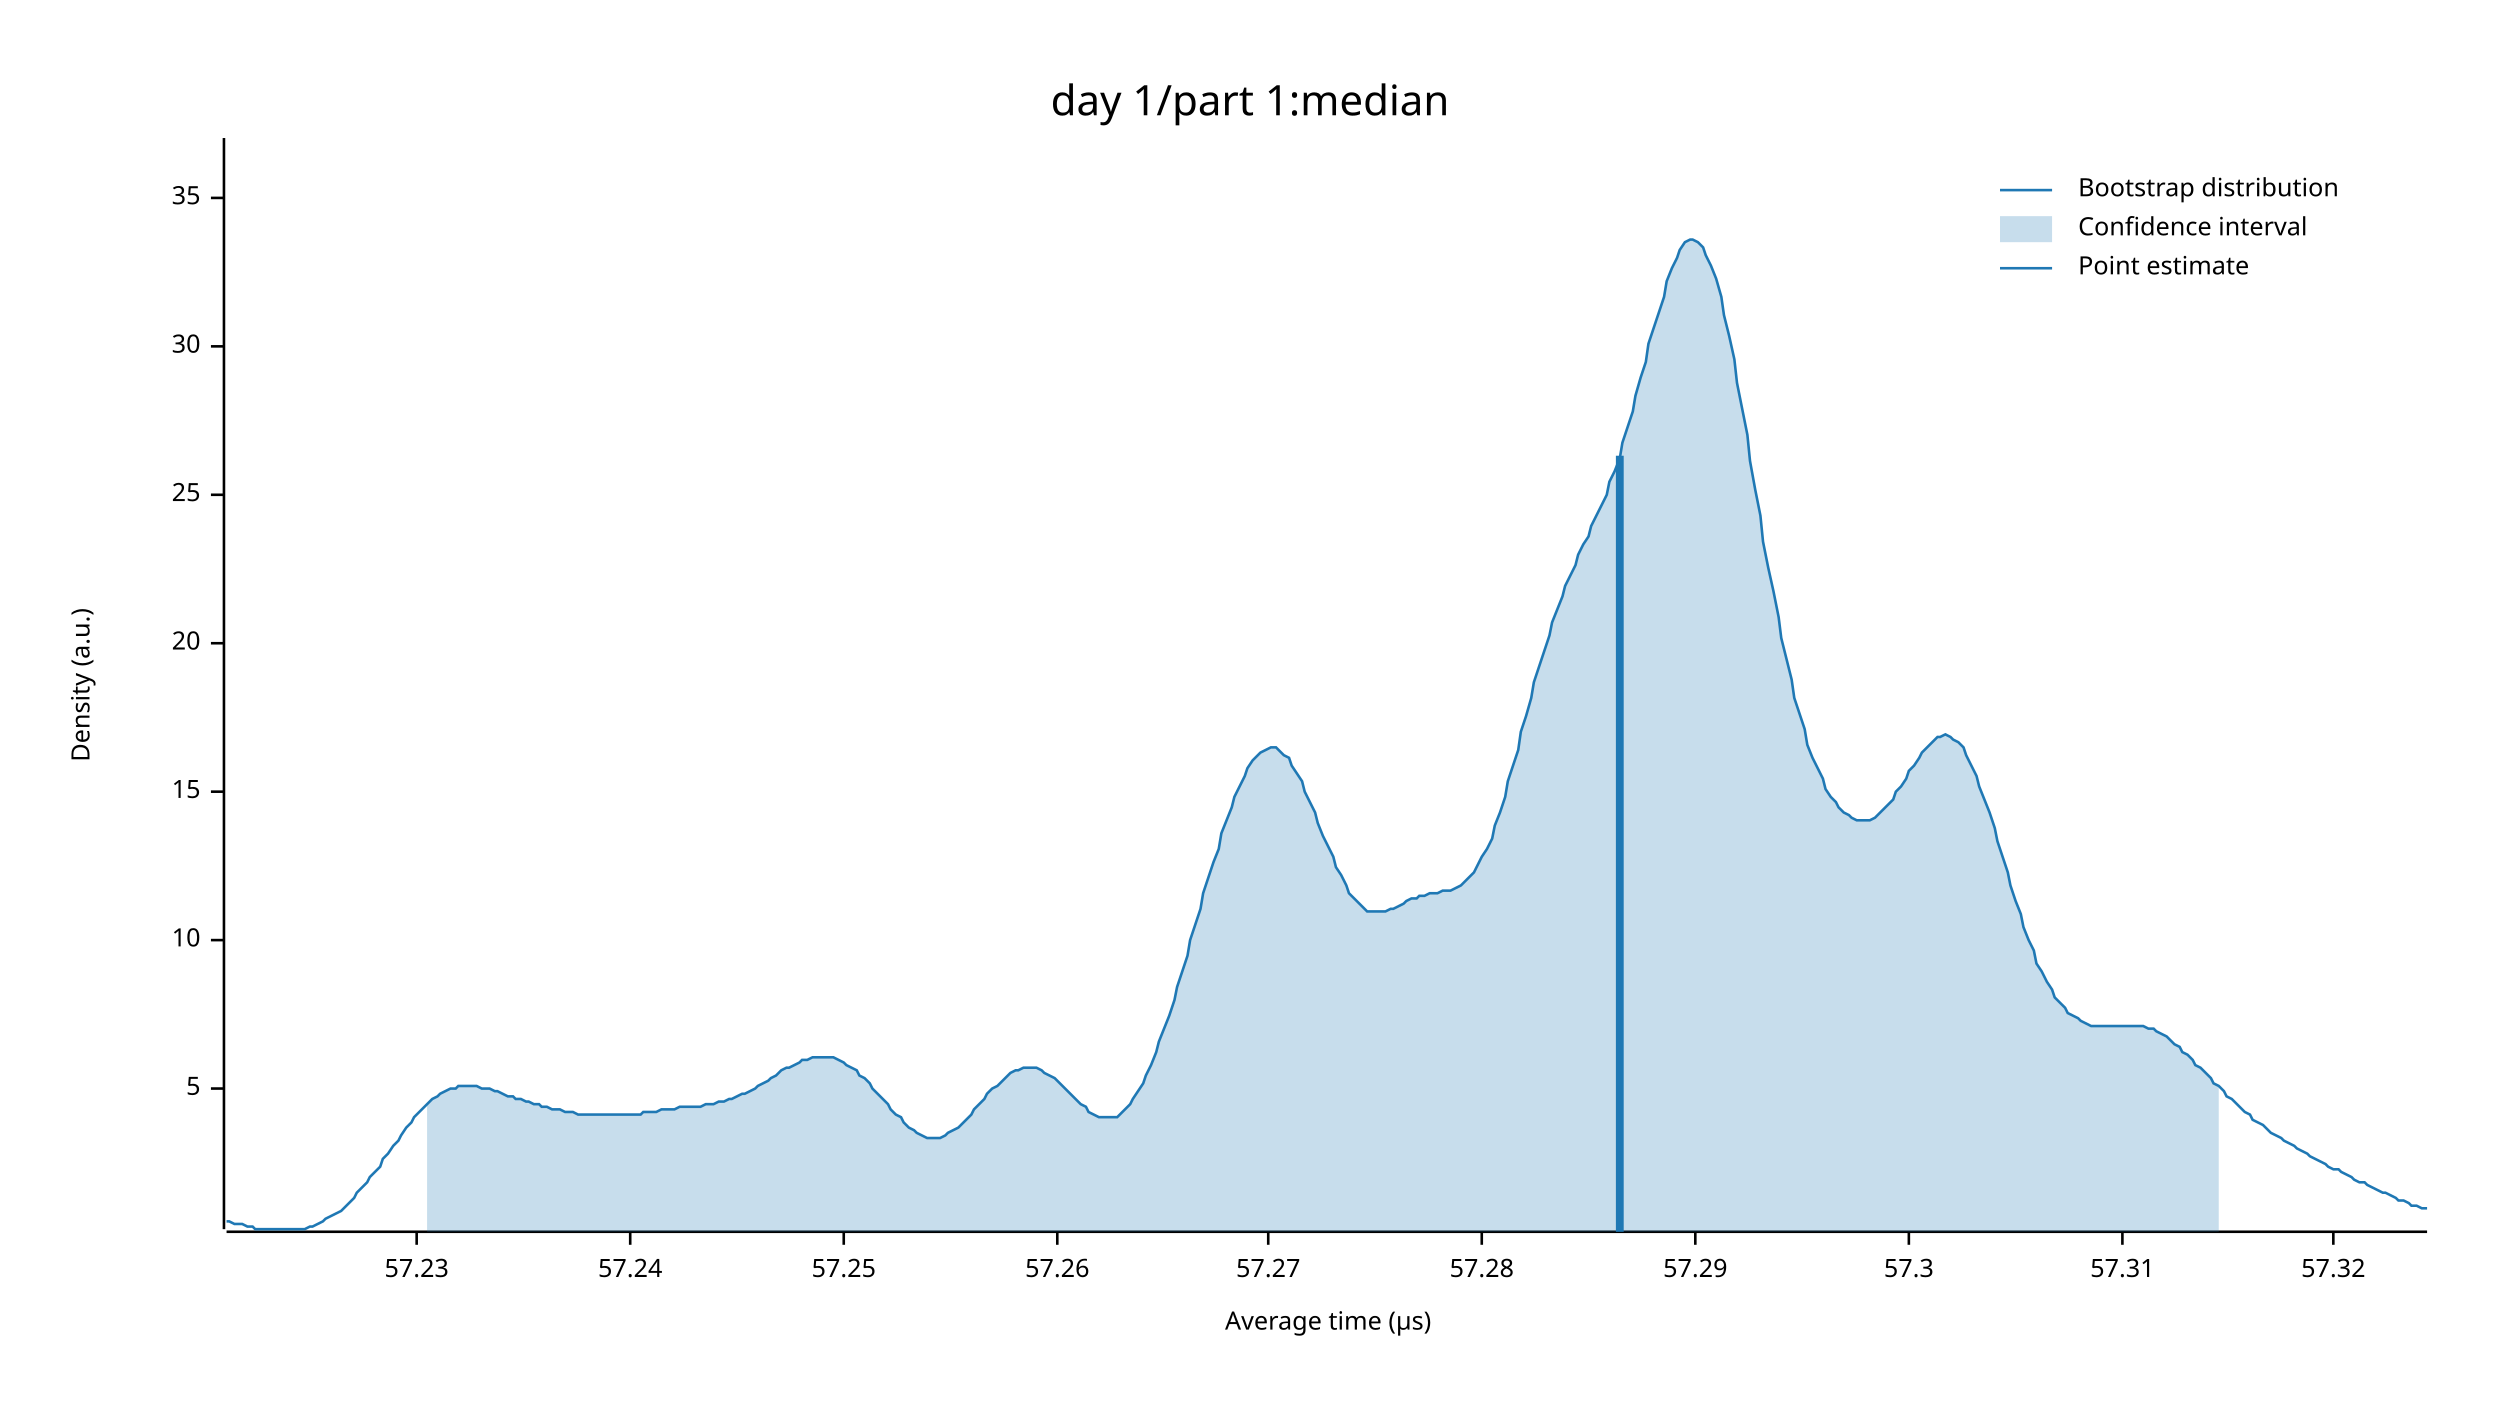
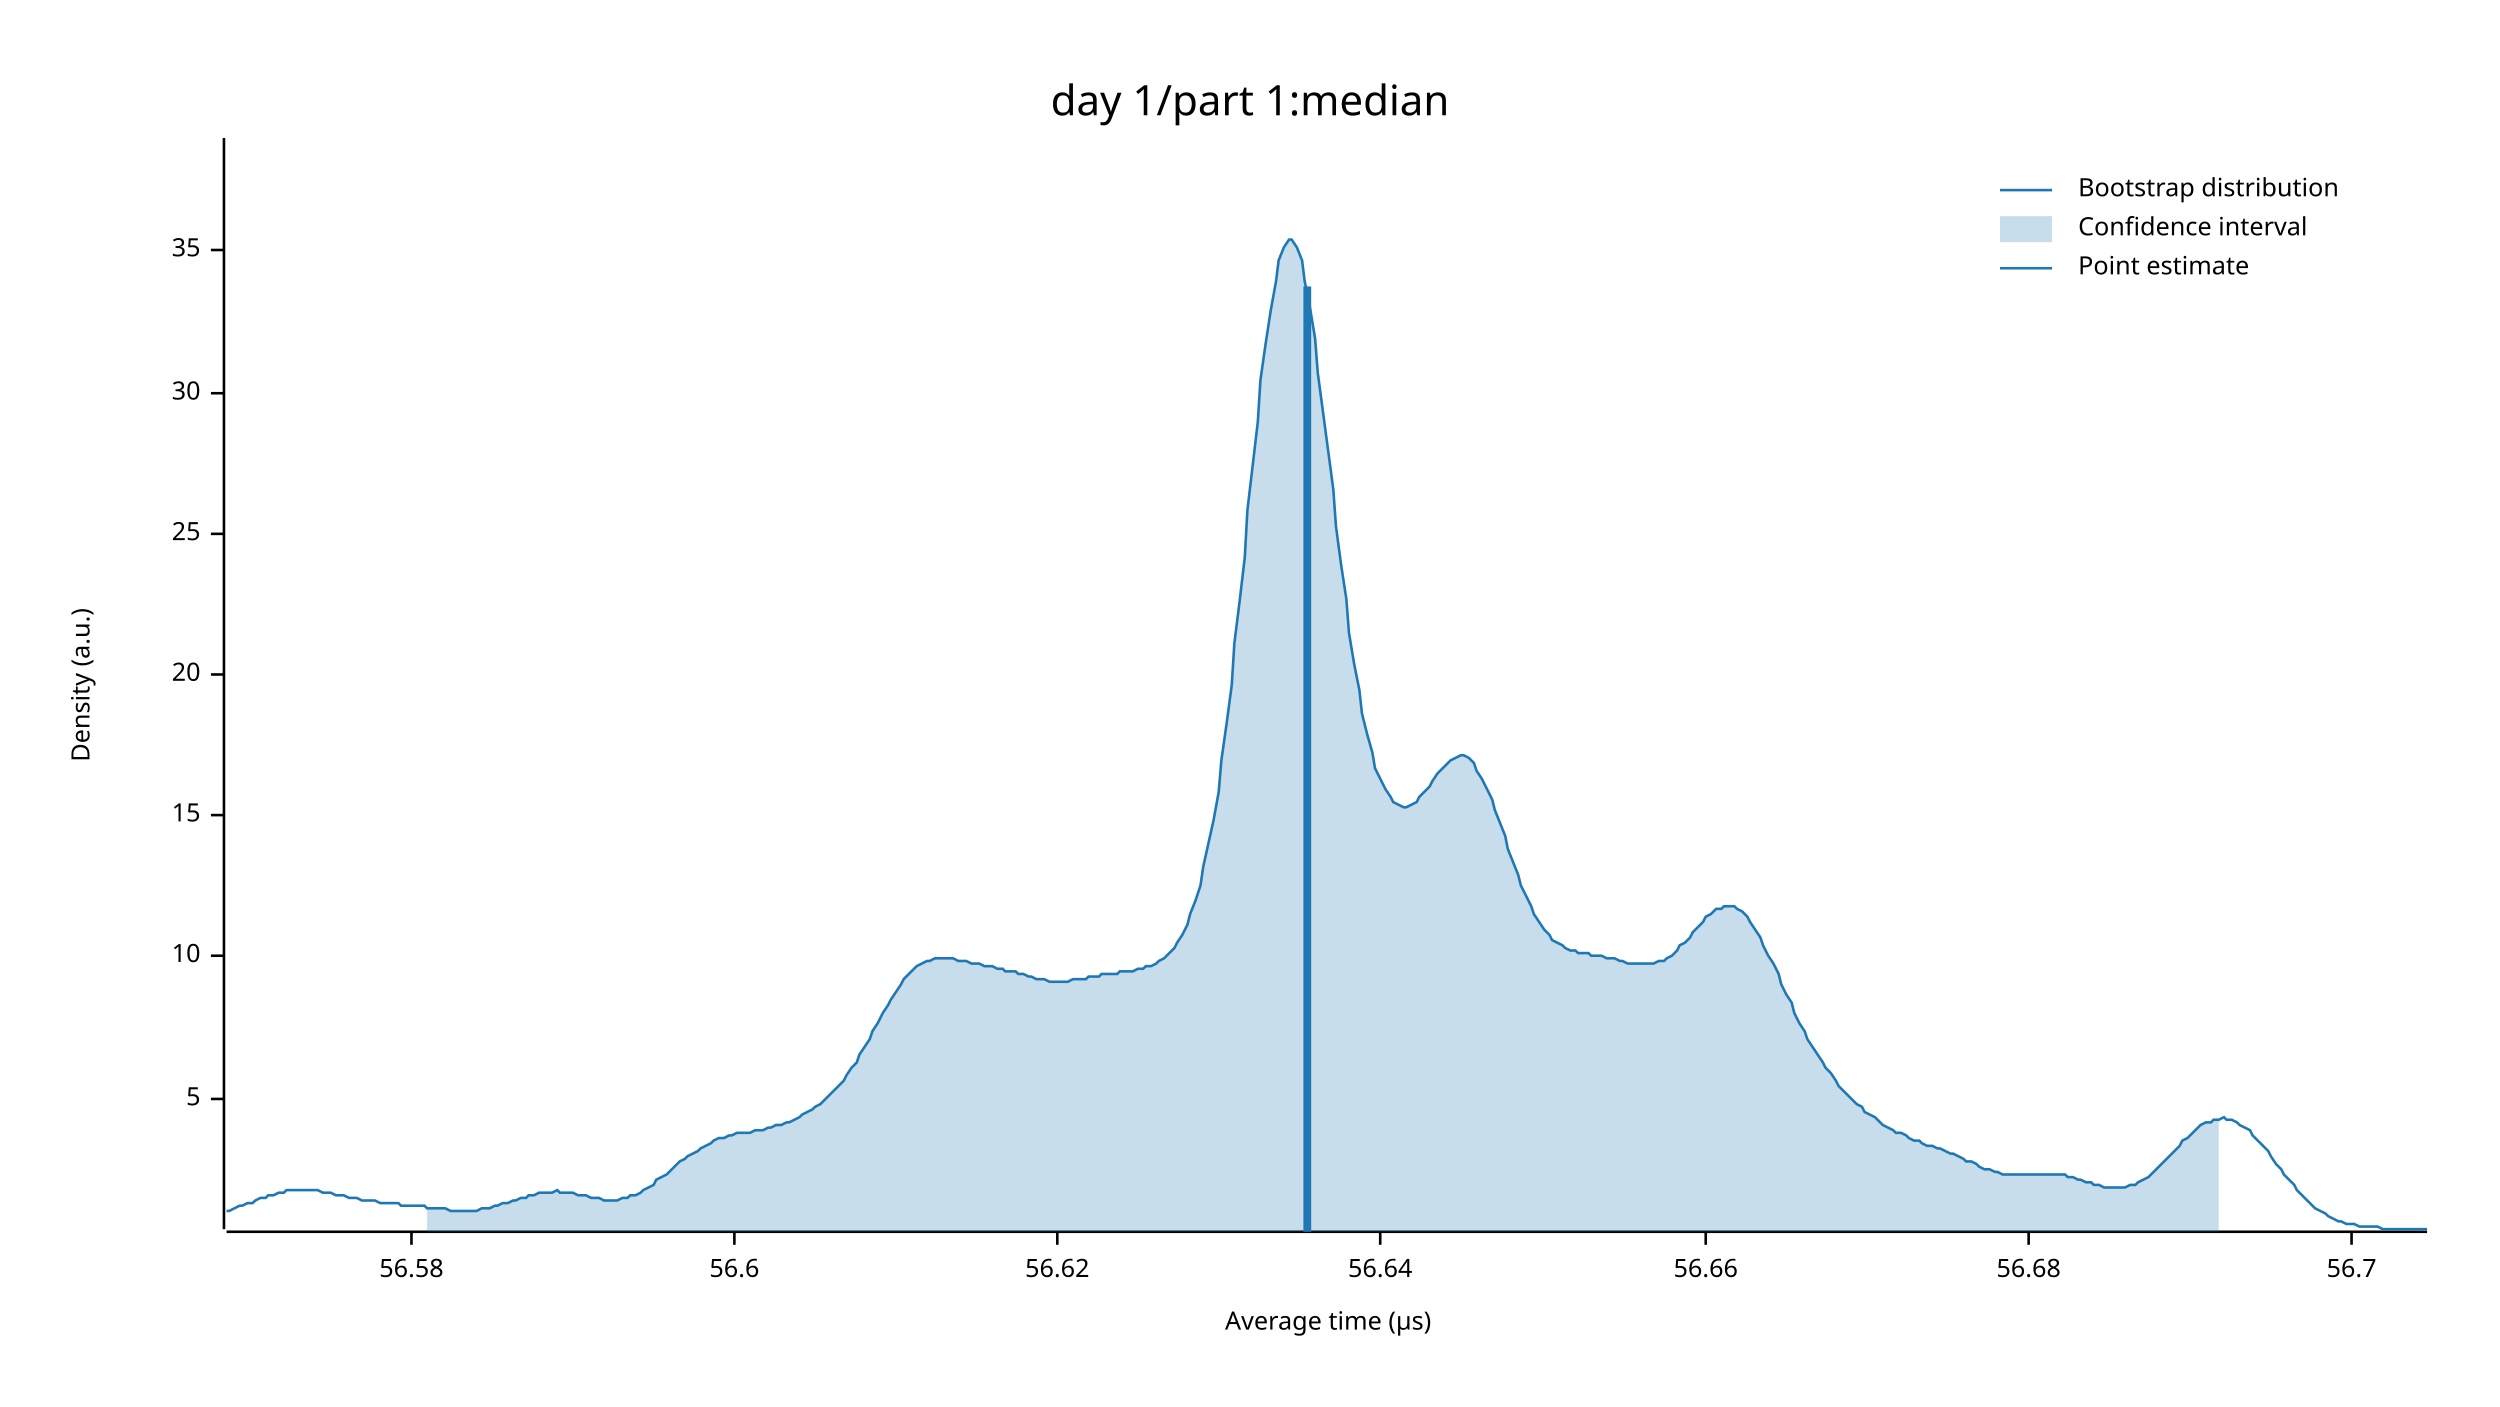
<svg xmlns="http://www.w3.org/2000/svg" width="960" height="540" viewBox="0 0 960 540">
  <text x="480" y="32" dy="0.76em" text-anchor="middle" font-family="sans-serif" font-size="16.129" opacity="1" fill="#000000">
day 1/part 1:median
</text>
  <text x="27" y="263" dy="0.76em" text-anchor="middle" font-family="sans-serif" font-size="9.677" opacity="1" fill="#000000" transform="rotate(270, 27, 263)">
Density (a.u.)
</text>
  <text x="510" y="513" dy="-0.5ex" text-anchor="middle" font-family="sans-serif" font-size="9.677" opacity="1" fill="#000000">
Average time (µs)
</text>
  <polyline fill="none" opacity="1" stroke="#000000" stroke-width="1" points="86,53 86,472 " />
-   <text x="77" y="418" dy="0.5ex" text-anchor="end" font-family="sans-serif" font-size="9.677" opacity="1" fill="#000000">
+   <text x="77" y="422" dy="0.5ex" text-anchor="end" font-family="sans-serif" font-size="9.677" opacity="1" fill="#000000">
5
</text>
-   <polyline fill="none" opacity="1" stroke="#000000" stroke-width="1" points="81,418 86,418 " />
-   <text x="77" y="361" dy="0.5ex" text-anchor="end" font-family="sans-serif" font-size="9.677" opacity="1" fill="#000000">
+   <polyline fill="none" opacity="1" stroke="#000000" stroke-width="1" points="81,422 86,422 " />
+   <text x="77" y="367" dy="0.5ex" text-anchor="end" font-family="sans-serif" font-size="9.677" opacity="1" fill="#000000">
10
</text>
-   <polyline fill="none" opacity="1" stroke="#000000" stroke-width="1" points="81,361 86,361 " />
-   <text x="77" y="304" dy="0.5ex" text-anchor="end" font-family="sans-serif" font-size="9.677" opacity="1" fill="#000000">
+   <polyline fill="none" opacity="1" stroke="#000000" stroke-width="1" points="81,367 86,367 " />
+   <text x="77" y="313" dy="0.5ex" text-anchor="end" font-family="sans-serif" font-size="9.677" opacity="1" fill="#000000">
15
</text>
-   <polyline fill="none" opacity="1" stroke="#000000" stroke-width="1" points="81,304 86,304 " />
-   <text x="77" y="247" dy="0.5ex" text-anchor="end" font-family="sans-serif" font-size="9.677" opacity="1" fill="#000000">
+   <polyline fill="none" opacity="1" stroke="#000000" stroke-width="1" points="81,313 86,313 " />
+   <text x="77" y="259" dy="0.5ex" text-anchor="end" font-family="sans-serif" font-size="9.677" opacity="1" fill="#000000">
20
</text>
-   <polyline fill="none" opacity="1" stroke="#000000" stroke-width="1" points="81,247 86,247 " />
-   <text x="77" y="190" dy="0.5ex" text-anchor="end" font-family="sans-serif" font-size="9.677" opacity="1" fill="#000000">
+   <polyline fill="none" opacity="1" stroke="#000000" stroke-width="1" points="81,259 86,259 " />
+   <text x="77" y="205" dy="0.5ex" text-anchor="end" font-family="sans-serif" font-size="9.677" opacity="1" fill="#000000">
25
</text>
-   <polyline fill="none" opacity="1" stroke="#000000" stroke-width="1" points="81,190 86,190 " />
-   <text x="77" y="133" dy="0.5ex" text-anchor="end" font-family="sans-serif" font-size="9.677" opacity="1" fill="#000000">
+   <polyline fill="none" opacity="1" stroke="#000000" stroke-width="1" points="81,205 86,205 " />
+   <text x="77" y="151" dy="0.5ex" text-anchor="end" font-family="sans-serif" font-size="9.677" opacity="1" fill="#000000">
30
</text>
-   <polyline fill="none" opacity="1" stroke="#000000" stroke-width="1" points="81,133 86,133 " />
-   <text x="77" y="76" dy="0.5ex" text-anchor="end" font-family="sans-serif" font-size="9.677" opacity="1" fill="#000000">
+   <polyline fill="none" opacity="1" stroke="#000000" stroke-width="1" points="81,151 86,151 " />
+   <text x="77" y="96" dy="0.5ex" text-anchor="end" font-family="sans-serif" font-size="9.677" opacity="1" fill="#000000">
35
</text>
-   <polyline fill="none" opacity="1" stroke="#000000" stroke-width="1" points="81,76 86,76 " />
+   <polyline fill="none" opacity="1" stroke="#000000" stroke-width="1" points="81,96 86,96 " />
  <polyline fill="none" opacity="1" stroke="#000000" stroke-width="1" points="87,473 932,473 " />
-   <text x="160" y="483" dy="0.76em" text-anchor="middle" font-family="sans-serif" font-size="9.677" opacity="1" fill="#000000">
- 57.23
+   <text x="158" y="483" dy="0.76em" text-anchor="middle" font-family="sans-serif" font-size="9.677" opacity="1" fill="#000000">
+ 56.58
</text>
-   <polyline fill="none" opacity="1" stroke="#000000" stroke-width="1" points="160,473 160,478 " />
-   <text x="242" y="483" dy="0.76em" text-anchor="middle" font-family="sans-serif" font-size="9.677" opacity="1" fill="#000000">
- 57.24
+   <polyline fill="none" opacity="1" stroke="#000000" stroke-width="1" points="158,473 158,478 " />
+   <text x="282" y="483" dy="0.76em" text-anchor="middle" font-family="sans-serif" font-size="9.677" opacity="1" fill="#000000">
+ 56.6
</text>
-   <polyline fill="none" opacity="1" stroke="#000000" stroke-width="1" points="242,473 242,478 " />
-   <text x="324" y="483" dy="0.76em" text-anchor="middle" font-family="sans-serif" font-size="9.677" opacity="1" fill="#000000">
- 57.25
- </text>
-   <polyline fill="none" opacity="1" stroke="#000000" stroke-width="1" points="324,473 324,478 " />
+   <polyline fill="none" opacity="1" stroke="#000000" stroke-width="1" points="282,473 282,478 " />
  <text x="406" y="483" dy="0.76em" text-anchor="middle" font-family="sans-serif" font-size="9.677" opacity="1" fill="#000000">
- 57.26
+ 56.62
</text>
  <polyline fill="none" opacity="1" stroke="#000000" stroke-width="1" points="406,473 406,478 " />
-   <text x="487" y="483" dy="0.76em" text-anchor="middle" font-family="sans-serif" font-size="9.677" opacity="1" fill="#000000">
- 57.27
+   <text x="530" y="483" dy="0.76em" text-anchor="middle" font-family="sans-serif" font-size="9.677" opacity="1" fill="#000000">
+ 56.64
</text>
-   <polyline fill="none" opacity="1" stroke="#000000" stroke-width="1" points="487,473 487,478 " />
-   <text x="569" y="483" dy="0.76em" text-anchor="middle" font-family="sans-serif" font-size="9.677" opacity="1" fill="#000000">
- 57.28
+   <polyline fill="none" opacity="1" stroke="#000000" stroke-width="1" points="530,473 530,478 " />
+   <text x="655" y="483" dy="0.76em" text-anchor="middle" font-family="sans-serif" font-size="9.677" opacity="1" fill="#000000">
+ 56.66
</text>
-   <polyline fill="none" opacity="1" stroke="#000000" stroke-width="1" points="569,473 569,478 " />
-   <text x="651" y="483" dy="0.76em" text-anchor="middle" font-family="sans-serif" font-size="9.677" opacity="1" fill="#000000">
- 57.29
+   <polyline fill="none" opacity="1" stroke="#000000" stroke-width="1" points="655,473 655,478 " />
+   <text x="779" y="483" dy="0.76em" text-anchor="middle" font-family="sans-serif" font-size="9.677" opacity="1" fill="#000000">
+ 56.68
</text>
-   <polyline fill="none" opacity="1" stroke="#000000" stroke-width="1" points="651,473 651,478 " />
-   <text x="733" y="483" dy="0.76em" text-anchor="middle" font-family="sans-serif" font-size="9.677" opacity="1" fill="#000000">
- 57.3
+   <polyline fill="none" opacity="1" stroke="#000000" stroke-width="1" points="779,473 779,478 " />
+   <text x="903" y="483" dy="0.76em" text-anchor="middle" font-family="sans-serif" font-size="9.677" opacity="1" fill="#000000">
+ 56.7
</text>
-   <polyline fill="none" opacity="1" stroke="#000000" stroke-width="1" points="733,473 733,478 " />
-   <text x="815" y="483" dy="0.76em" text-anchor="middle" font-family="sans-serif" font-size="9.677" opacity="1" fill="#000000">
- 57.31
- </text>
-   <polyline fill="none" opacity="1" stroke="#000000" stroke-width="1" points="815,473 815,478 " />
-   <text x="896" y="483" dy="0.76em" text-anchor="middle" font-family="sans-serif" font-size="9.677" opacity="1" fill="#000000">
- 57.32
- </text>
-   <polyline fill="none" opacity="1" stroke="#000000" stroke-width="1" points="896,473 896,478 " />
-   <polyline fill="none" opacity="1" stroke="#1F78B4" stroke-width="1" points="87,469 88,469 90,470 92,470 93,470 95,471 97,471 98,472 100,472 102,472 103,472 105,472 107,472 109,472 110,472 112,472 114,472 115,472 117,472 119,471 120,471 122,470 124,469 125,468 127,467 129,466 131,465 132,464 134,462 136,460 137,458 139,456 141,454 142,452 144,450 146,448 147,445 149,443 151,440 153,438 154,436 156,433 158,431 159,429 161,427 163,425 164,424 166,422 168,421 169,420 171,419 173,418 175,418 176,417 178,417 180,417 181,417 183,417 185,418 186,418 188,418 190,419 191,419 193,420 195,421 197,421 198,422 200,422 202,423 203,423 205,424 207,424 208,425 210,425 212,426 214,426 215,426 217,427 219,427 220,427 222,428 224,428 225,428 227,428 229,428 230,428 232,428 234,428 236,428 237,428 239,428 241,428 242,428 244,428 246,428 247,427 249,427 251,427 252,427 254,426 256,426 258,426 259,426 261,425 263,425 264,425 266,425 268,425 269,425 271,424 273,424 274,424 276,423 278,423 280,422 281,422 283,421 285,420 286,420 288,419 290,418 291,417 293,416 295,415 296,414 298,413 300,411 302,410 303,410 305,409 307,408 308,407 310,407 312,406 313,406 315,406 317,406 318,406 320,406 322,407 324,408 325,409 327,410 329,411 330,413 332,414 334,416 335,418 337,420 339,422 341,424 342,426 344,428 346,429 347,431 349,433 351,434 352,435 354,436 356,437 357,437 359,437 361,437 363,436 364,435 366,434 368,433 369,432 371,430 373,428 374,426 376,424 378,422 379,420 381,418 383,417 385,415 386,414 388,412 390,411 391,411 393,410 395,410 396,410 398,410 400,411 401,412 403,413 405,414 407,416 408,417 410,419 412,421 413,422 415,424 417,425 418,427 420,428 422,429 423,429 425,429 427,429 429,429 430,428 432,426 434,424 435,422 437,419 439,416 440,413 442,409 444,404 445,400 447,395 449,390 451,384 452,379 454,373 456,367 457,361 459,355 461,349 462,343 464,337 466,331 468,326 469,320 471,315 473,310 474,306 476,302 478,298 479,295 481,292 483,290 484,289 486,288 488,287 490,287 491,288 493,290 495,291 496,294 498,297 500,300 501,304 503,308 505,312 506,316 508,321 510,325 512,329 513,333 515,336 517,340 518,343 520,345 522,347 523,348 525,350 527,350 528,350 530,350 532,350 534,349 535,349 537,348 539,347 540,346 542,345 544,345 545,344 547,344 549,343 550,343 552,343 554,342 556,342 557,342 559,341 561,340 562,339 564,337 566,335 567,333 569,329 571,326 573,322 574,317 576,312 578,306 579,300 581,294 583,288 584,281 586,275 588,268 589,262 591,256 593,250 595,244 596,239 598,234 600,229 601,225 603,221 605,217 606,213 608,209 610,206 611,202 613,198 615,194 617,190 618,185 620,181 622,176 623,170 625,164 627,158 628,152 630,145 632,139 633,132 635,126 637,120 639,114 640,108 642,103 644,99 645,96 647,93 649,92 650,92 652,93 654,95 655,98 657,102 659,107 661,114 662,121 664,129 666,138 667,147 669,157 671,167 672,177 674,188 676,198 677,208 679,218 681,227 683,237 684,245 686,253 688,261 689,268 691,274 693,280 694,286 696,291 698,295 700,299 701,303 703,306 705,308 706,310 708,312 710,313 711,314 713,315 715,315 716,315 718,315 720,314 722,312 723,311 725,309 727,307 728,304 730,302 732,299 733,296 735,294 737,291 738,289 740,287 742,285 744,283 745,283 747,282 749,283 750,284 752,285 754,287 755,290 757,294 759,298 760,302 762,307 764,312 766,318 767,323 769,329 771,335 772,340 774,346 776,351 777,356 779,361 781,365 782,370 784,373 786,377 788,380 789,383 791,385 793,387 794,389 796,390 798,391 799,392 801,393 803,394 804,394 806,394 808,394 810,394 811,394 813,394 815,394 816,394 818,394 820,394 821,394 823,394 825,395 827,395 828,396 830,397 832,398 833,399 835,401 837,402 838,404 840,405 842,407 843,409 845,410 847,412 849,414 850,416 852,417 854,419 855,421 857,422 859,424 860,425 862,427 864,428 865,430 867,431 869,432 871,434 872,435 874,436 876,437 877,438 879,439 881,440 882,441 884,442 886,443 887,444 889,445 891,446 893,447 894,448 896,449 898,449 899,450 901,451 903,452 904,453 906,454 908,454 909,455 911,456 913,457 915,458 916,458 918,459 920,460 921,461 923,461 925,462 926,463 928,463 930,464 932,464 " />
-   <polygon opacity="0.25" fill="#1F78B4" points="164,424 166,422 168,421 169,420 171,419 173,418 175,418 176,417 178,417 180,417 181,417 183,417 185,418 186,418 188,418 190,419 191,419 193,420 195,421 197,421 198,422 200,422 202,423 203,423 205,424 207,424 208,425 210,425 212,426 214,426 215,426 217,427 219,427 220,427 222,428 224,428 225,428 227,428 229,428 230,428 232,428 234,428 236,428 237,428 239,428 241,428 242,428 244,428 246,428 247,427 249,427 251,427 252,427 254,426 256,426 258,426 259,426 261,425 263,425 264,425 266,425 268,425 269,425 271,424 273,424 274,424 276,423 278,423 280,422 281,422 283,421 285,420 286,420 288,419 290,418 291,417 293,416 295,415 296,414 298,413 300,411 302,410 303,410 305,409 307,408 308,407 310,407 312,406 313,406 315,406 317,406 318,406 320,406 322,407 324,408 325,409 327,410 329,411 330,413 332,414 334,416 335,418 337,420 339,422 341,424 342,426 344,428 346,429 347,431 349,433 351,434 352,435 354,436 356,437 357,437 359,437 361,437 363,436 364,435 366,434 368,433 369,432 371,430 373,428 374,426 376,424 378,422 379,420 381,418 383,417 385,415 386,414 388,412 390,411 391,411 393,410 395,410 396,410 398,410 400,411 401,412 403,413 405,414 407,416 408,417 410,419 412,421 413,422 415,424 417,425 418,427 420,428 422,429 423,429 425,429 427,429 429,429 430,428 432,426 434,424 435,422 437,419 439,416 440,413 442,409 444,404 445,400 447,395 449,390 451,384 452,379 454,373 456,367 457,361 459,355 461,349 462,343 464,337 466,331 468,326 469,320 471,315 473,310 474,306 476,302 478,298 479,295 481,292 483,290 484,289 486,288 488,287 490,287 491,288 493,290 495,291 496,294 498,297 500,300 501,304 503,308 505,312 506,316 508,321 510,325 512,329 513,333 515,336 517,340 518,343 520,345 522,347 523,348 525,350 527,350 528,350 530,350 532,350 534,349 535,349 537,348 539,347 540,346 542,345 544,345 545,344 547,344 549,343 550,343 552,343 554,342 556,342 557,342 559,341 561,340 562,339 564,337 566,335 567,333 569,329 571,326 573,322 574,317 576,312 578,306 579,300 581,294 583,288 584,281 586,275 588,268 589,262 591,256 593,250 595,244 596,239 598,234 600,229 601,225 603,221 605,217 606,213 608,209 610,206 611,202 613,198 615,194 617,190 618,185 620,181 622,176 623,170 625,164 627,158 628,152 630,145 632,139 633,132 635,126 637,120 639,114 640,108 642,103 644,99 645,96 647,93 649,92 650,92 652,93 654,95 655,98 657,102 659,107 661,114 662,121 664,129 666,138 667,147 669,157 671,167 672,177 674,188 676,198 677,208 679,218 681,227 683,237 684,245 686,253 688,261 689,268 691,274 693,280 694,286 696,291 698,295 700,299 701,303 703,306 705,308 706,310 708,312 710,313 711,314 713,315 715,315 716,315 718,315 720,314 722,312 723,311 725,309 727,307 728,304 730,302 732,299 733,296 735,294 737,291 738,289 740,287 742,285 744,283 745,283 747,282 749,283 750,284 752,285 754,287 755,290 757,294 759,298 760,302 762,307 764,312 766,318 767,323 769,329 771,335 772,340 774,346 776,351 777,356 779,361 781,365 782,370 784,373 786,377 788,380 789,383 791,385 793,387 794,389 796,390 798,391 799,392 801,393 803,394 804,394 806,394 808,394 810,394 811,394 813,394 815,394 816,394 818,394 820,394 821,394 823,394 825,395 827,395 828,396 830,397 832,398 833,399 835,401 837,402 838,404 840,405 842,407 843,409 845,410 847,412 849,414 850,416 852,417 852,473 164,473 " />
-   <polyline fill="none" opacity="1" stroke="#1F78B4" stroke-width="3" points="622,473 622,175 " />
+   <polyline fill="none" opacity="1" stroke="#000000" stroke-width="1" points="903,473 903,478 " />
+   <polyline fill="none" opacity="1" stroke="#1F78B4" stroke-width="1" points="87,465 88,465 90,464 92,463 93,463 95,462 97,462 98,461 100,460 102,460 103,459 105,459 107,458 109,458 110,457 112,457 114,457 115,457 117,457 119,457 120,457 122,457 124,458 125,458 127,458 129,459 131,459 132,459 134,460 136,460 137,460 139,461 141,461 142,461 144,461 146,462 147,462 149,462 151,462 153,462 154,463 156,463 158,463 159,463 161,463 163,463 164,464 166,464 168,464 169,464 171,464 173,465 175,465 176,465 178,465 180,465 181,465 183,465 185,464 186,464 188,464 190,463 191,463 193,462 195,462 197,461 198,461 200,460 202,460 203,459 205,459 207,458 208,458 210,458 212,458 214,457 215,458 217,458 219,458 220,458 222,459 224,459 225,459 227,460 229,460 230,460 232,461 234,461 236,461 237,461 239,460 241,460 242,459 244,459 246,458 247,457 249,456 251,455 252,453 254,452 256,451 258,449 259,448 261,446 263,445 264,444 266,443 268,442 269,441 271,440 273,439 274,438 276,437 278,437 280,436 281,436 283,435 285,435 286,435 288,435 290,434 291,434 293,434 295,433 296,433 298,432 300,432 302,431 303,431 305,430 307,429 308,428 310,427 312,426 313,425 315,424 317,422 318,421 320,419 322,417 324,415 325,413 327,410 329,408 330,405 332,402 334,399 335,396 337,393 339,389 341,386 342,384 344,381 346,378 347,376 349,374 351,372 352,371 354,370 356,369 357,369 359,368 361,368 363,368 364,368 366,368 368,369 369,369 371,369 373,370 374,370 376,370 378,371 379,371 381,371 383,372 385,372 386,373 388,373 390,373 391,374 393,374 395,375 396,375 398,376 400,376 401,376 403,377 405,377 407,377 408,377 410,377 412,376 413,376 415,376 417,376 418,375 420,375 422,375 423,374 425,374 427,374 429,374 430,373 432,373 434,373 435,373 437,372 439,372 440,371 442,371 444,370 445,369 447,368 449,366 451,364 452,362 454,359 456,355 457,351 459,346 461,340 462,333 464,324 466,315 468,304 469,292 471,278 473,263 474,247 476,231 478,214 479,196 481,179 483,162 484,146 486,132 488,119 490,108 491,100 493,95 495,92 496,92 498,95 500,100 501,108 503,118 505,130 506,143 508,158 510,173 512,188 513,202 515,217 517,230 518,243 520,255 522,265 523,274 525,282 527,289 528,295 530,299 532,303 534,306 535,308 537,309 539,310 540,310 542,309 544,308 545,306 547,304 549,302 550,300 552,297 554,295 556,293 557,292 559,291 561,290 562,290 564,291 566,293 567,296 569,299 571,303 573,307 574,311 576,316 578,321 579,326 581,331 583,336 584,340 586,344 588,348 589,351 591,354 593,357 595,359 596,361 598,362 600,363 601,364 603,365 605,365 606,366 608,366 610,366 611,367 613,367 615,367 617,368 618,368 620,368 622,369 623,369 625,370 627,370 628,370 630,370 632,370 633,370 635,370 637,369 639,369 640,368 642,367 644,365 645,363 647,362 649,360 650,358 652,356 654,354 655,352 657,351 659,349 661,349 662,348 664,348 666,348 667,349 669,350 671,352 672,354 674,357 676,360 677,363 679,367 681,370 683,374 684,378 686,382 688,385 689,389 691,393 693,396 694,399 696,402 698,405 700,408 701,410 703,412 705,415 706,417 708,419 710,421 711,422 713,424 715,425 716,427 718,428 720,429 722,431 723,432 725,433 727,434 728,435 730,435 732,436 733,437 735,438 737,438 738,439 740,440 742,440 744,441 745,441 747,442 749,443 750,443 752,444 754,445 755,446 757,446 759,447 760,448 762,449 764,449 766,450 767,450 769,451 771,451 772,451 774,451 776,451 777,451 779,451 781,451 782,451 784,451 786,451 788,451 789,451 791,451 793,451 794,452 796,452 798,453 799,453 801,454 803,454 804,455 806,455 808,456 810,456 811,456 813,456 815,456 816,456 818,455 820,455 821,454 823,453 825,452 827,450 828,449 830,447 832,445 833,444 835,442 837,440 838,438 840,437 842,435 843,434 845,432 847,431 849,431 850,430 852,430 854,429 855,430 857,430 859,431 860,432 862,433 864,434 865,436 867,438 869,440 871,442 872,444 874,447 876,449 877,451 879,453 881,455 882,457 884,459 886,461 887,462 889,464 891,465 893,466 894,467 896,468 898,469 899,469 901,470 903,470 904,470 906,471 908,471 909,471 911,471 913,471 915,472 916,472 918,472 920,472 921,472 923,472 925,472 926,472 928,472 930,472 932,472 " />
+   <polygon opacity="0.25" fill="#1F78B4" points="164,464 166,464 168,464 169,464 171,464 173,465 175,465 176,465 178,465 180,465 181,465 183,465 185,464 186,464 188,464 190,463 191,463 193,462 195,462 197,461 198,461 200,460 202,460 203,459 205,459 207,458 208,458 210,458 212,458 214,457 215,458 217,458 219,458 220,458 222,459 224,459 225,459 227,460 229,460 230,460 232,461 234,461 236,461 237,461 239,460 241,460 242,459 244,459 246,458 247,457 249,456 251,455 252,453 254,452 256,451 258,449 259,448 261,446 263,445 264,444 266,443 268,442 269,441 271,440 273,439 274,438 276,437 278,437 280,436 281,436 283,435 285,435 286,435 288,435 290,434 291,434 293,434 295,433 296,433 298,432 300,432 302,431 303,431 305,430 307,429 308,428 310,427 312,426 313,425 315,424 317,422 318,421 320,419 322,417 324,415 325,413 327,410 329,408 330,405 332,402 334,399 335,396 337,393 339,389 341,386 342,384 344,381 346,378 347,376 349,374 351,372 352,371 354,370 356,369 357,369 359,368 361,368 363,368 364,368 366,368 368,369 369,369 371,369 373,370 374,370 376,370 378,371 379,371 381,371 383,372 385,372 386,373 388,373 390,373 391,374 393,374 395,375 396,375 398,376 400,376 401,376 403,377 405,377 407,377 408,377 410,377 412,376 413,376 415,376 417,376 418,375 420,375 422,375 423,374 425,374 427,374 429,374 430,373 432,373 434,373 435,373 437,372 439,372 440,371 442,371 444,370 445,369 447,368 449,366 451,364 452,362 454,359 456,355 457,351 459,346 461,340 462,333 464,324 466,315 468,304 469,292 471,278 473,263 474,247 476,231 478,214 479,196 481,179 483,162 484,146 486,132 488,119 490,108 491,100 493,95 495,92 496,92 498,95 500,100 501,108 503,118 505,130 506,143 508,158 510,173 512,188 513,202 515,217 517,230 518,243 520,255 522,265 523,274 525,282 527,289 528,295 530,299 532,303 534,306 535,308 537,309 539,310 540,310 542,309 544,308 545,306 547,304 549,302 550,300 552,297 554,295 556,293 557,292 559,291 561,290 562,290 564,291 566,293 567,296 569,299 571,303 573,307 574,311 576,316 578,321 579,326 581,331 583,336 584,340 586,344 588,348 589,351 591,354 593,357 595,359 596,361 598,362 600,363 601,364 603,365 605,365 606,366 608,366 610,366 611,367 613,367 615,367 617,368 618,368 620,368 622,369 623,369 625,370 627,370 628,370 630,370 632,370 633,370 635,370 637,369 639,369 640,368 642,367 644,365 645,363 647,362 649,360 650,358 652,356 654,354 655,352 657,351 659,349 661,349 662,348 664,348 666,348 667,349 669,350 671,352 672,354 674,357 676,360 677,363 679,367 681,370 683,374 684,378 686,382 688,385 689,389 691,393 693,396 694,399 696,402 698,405 700,408 701,410 703,412 705,415 706,417 708,419 710,421 711,422 713,424 715,425 716,427 718,428 720,429 722,431 723,432 725,433 727,434 728,435 730,435 732,436 733,437 735,438 737,438 738,439 740,440 742,440 744,441 745,441 747,442 749,443 750,443 752,444 754,445 755,446 757,446 759,447 760,448 762,449 764,449 766,450 767,450 769,451 771,451 772,451 774,451 776,451 777,451 779,451 781,451 782,451 784,451 786,451 788,451 789,451 791,451 793,451 794,452 796,452 798,453 799,453 801,454 803,454 804,455 806,455 808,456 810,456 811,456 813,456 815,456 816,456 818,455 820,455 821,454 823,453 825,452 827,450 828,449 830,447 832,445 833,444 835,442 837,440 838,438 840,437 842,435 843,434 845,432 847,431 849,431 850,430 852,430 852,473 164,473 " />
+   <polyline fill="none" opacity="1" stroke="#1F78B4" stroke-width="3" points="502,473 502,110 " />
  <text x="798" y="68" dy="0.76em" text-anchor="start" font-family="sans-serif" font-size="9.677" opacity="1" fill="#000000">
Bootstrap distribution
</text>
  <text x="798" y="83" dy="0.76em" text-anchor="start" font-family="sans-serif" font-size="9.677" opacity="1" fill="#000000">
Confidence interval
</text>
  <text x="798" y="98" dy="0.76em" text-anchor="start" font-family="sans-serif" font-size="9.677" opacity="1" fill="#000000">
Point estimate
</text>
  <polyline fill="none" opacity="1" stroke="#1F78B4" stroke-width="1" points="768,73 788,73 " />
  <rect x="768" y="83" width="20" height="10" opacity="0.25" fill="#1F78B4" stroke="none" />
  <polyline fill="none" opacity="1" stroke="#1F78B4" stroke-width="1" points="768,103 788,103 " />
</svg>
